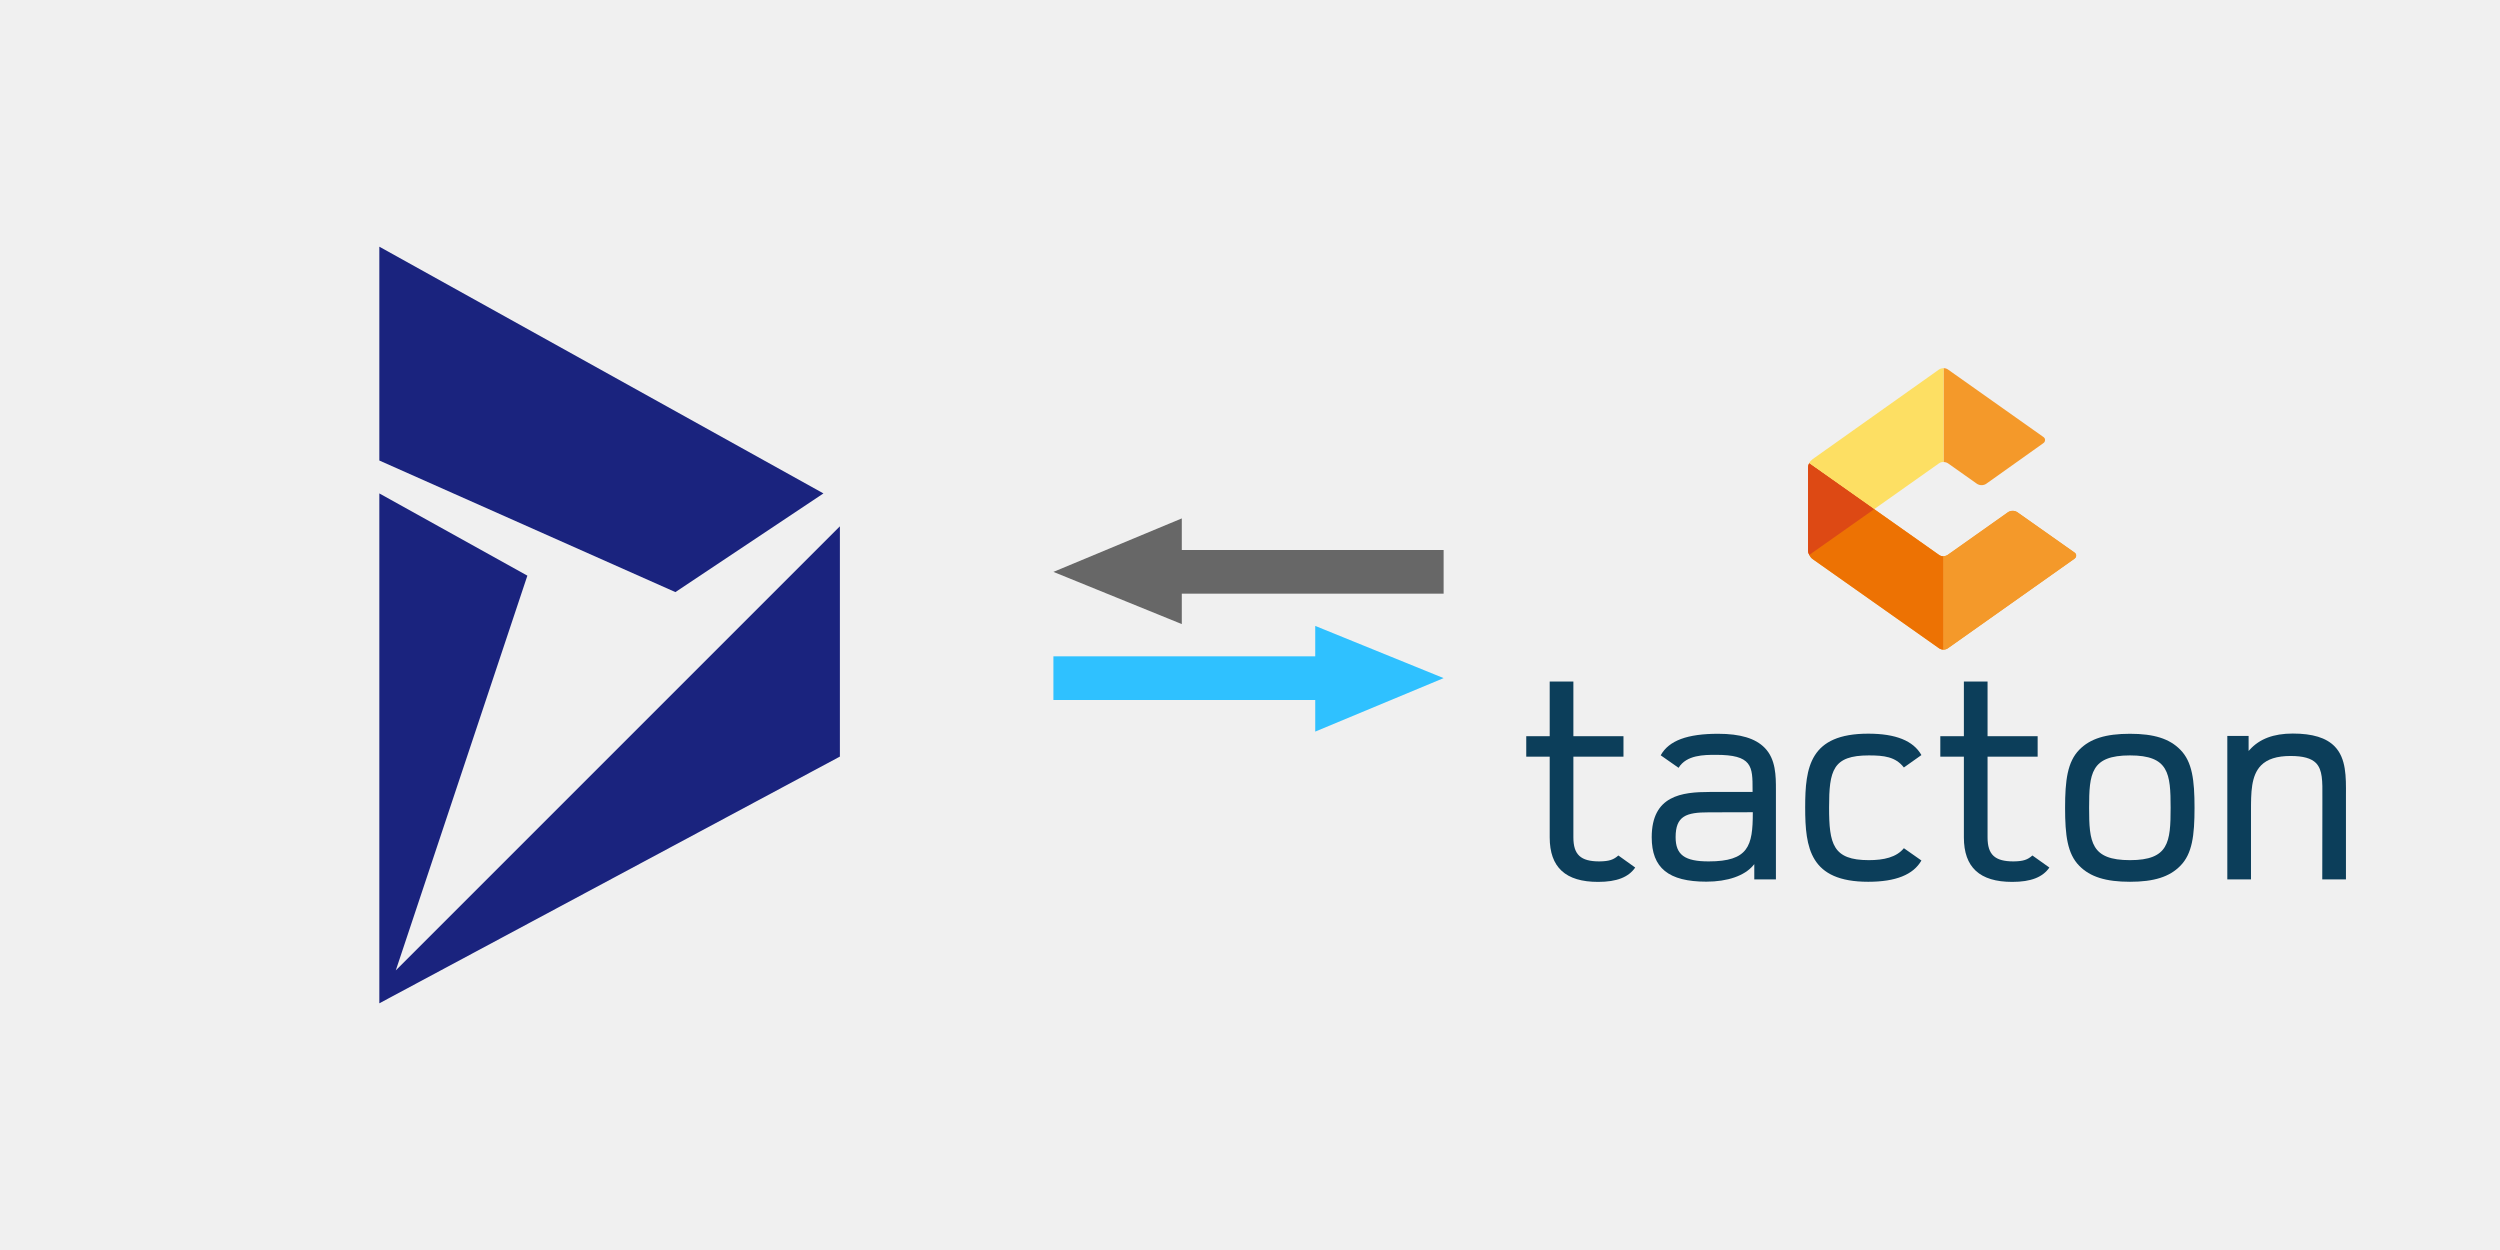
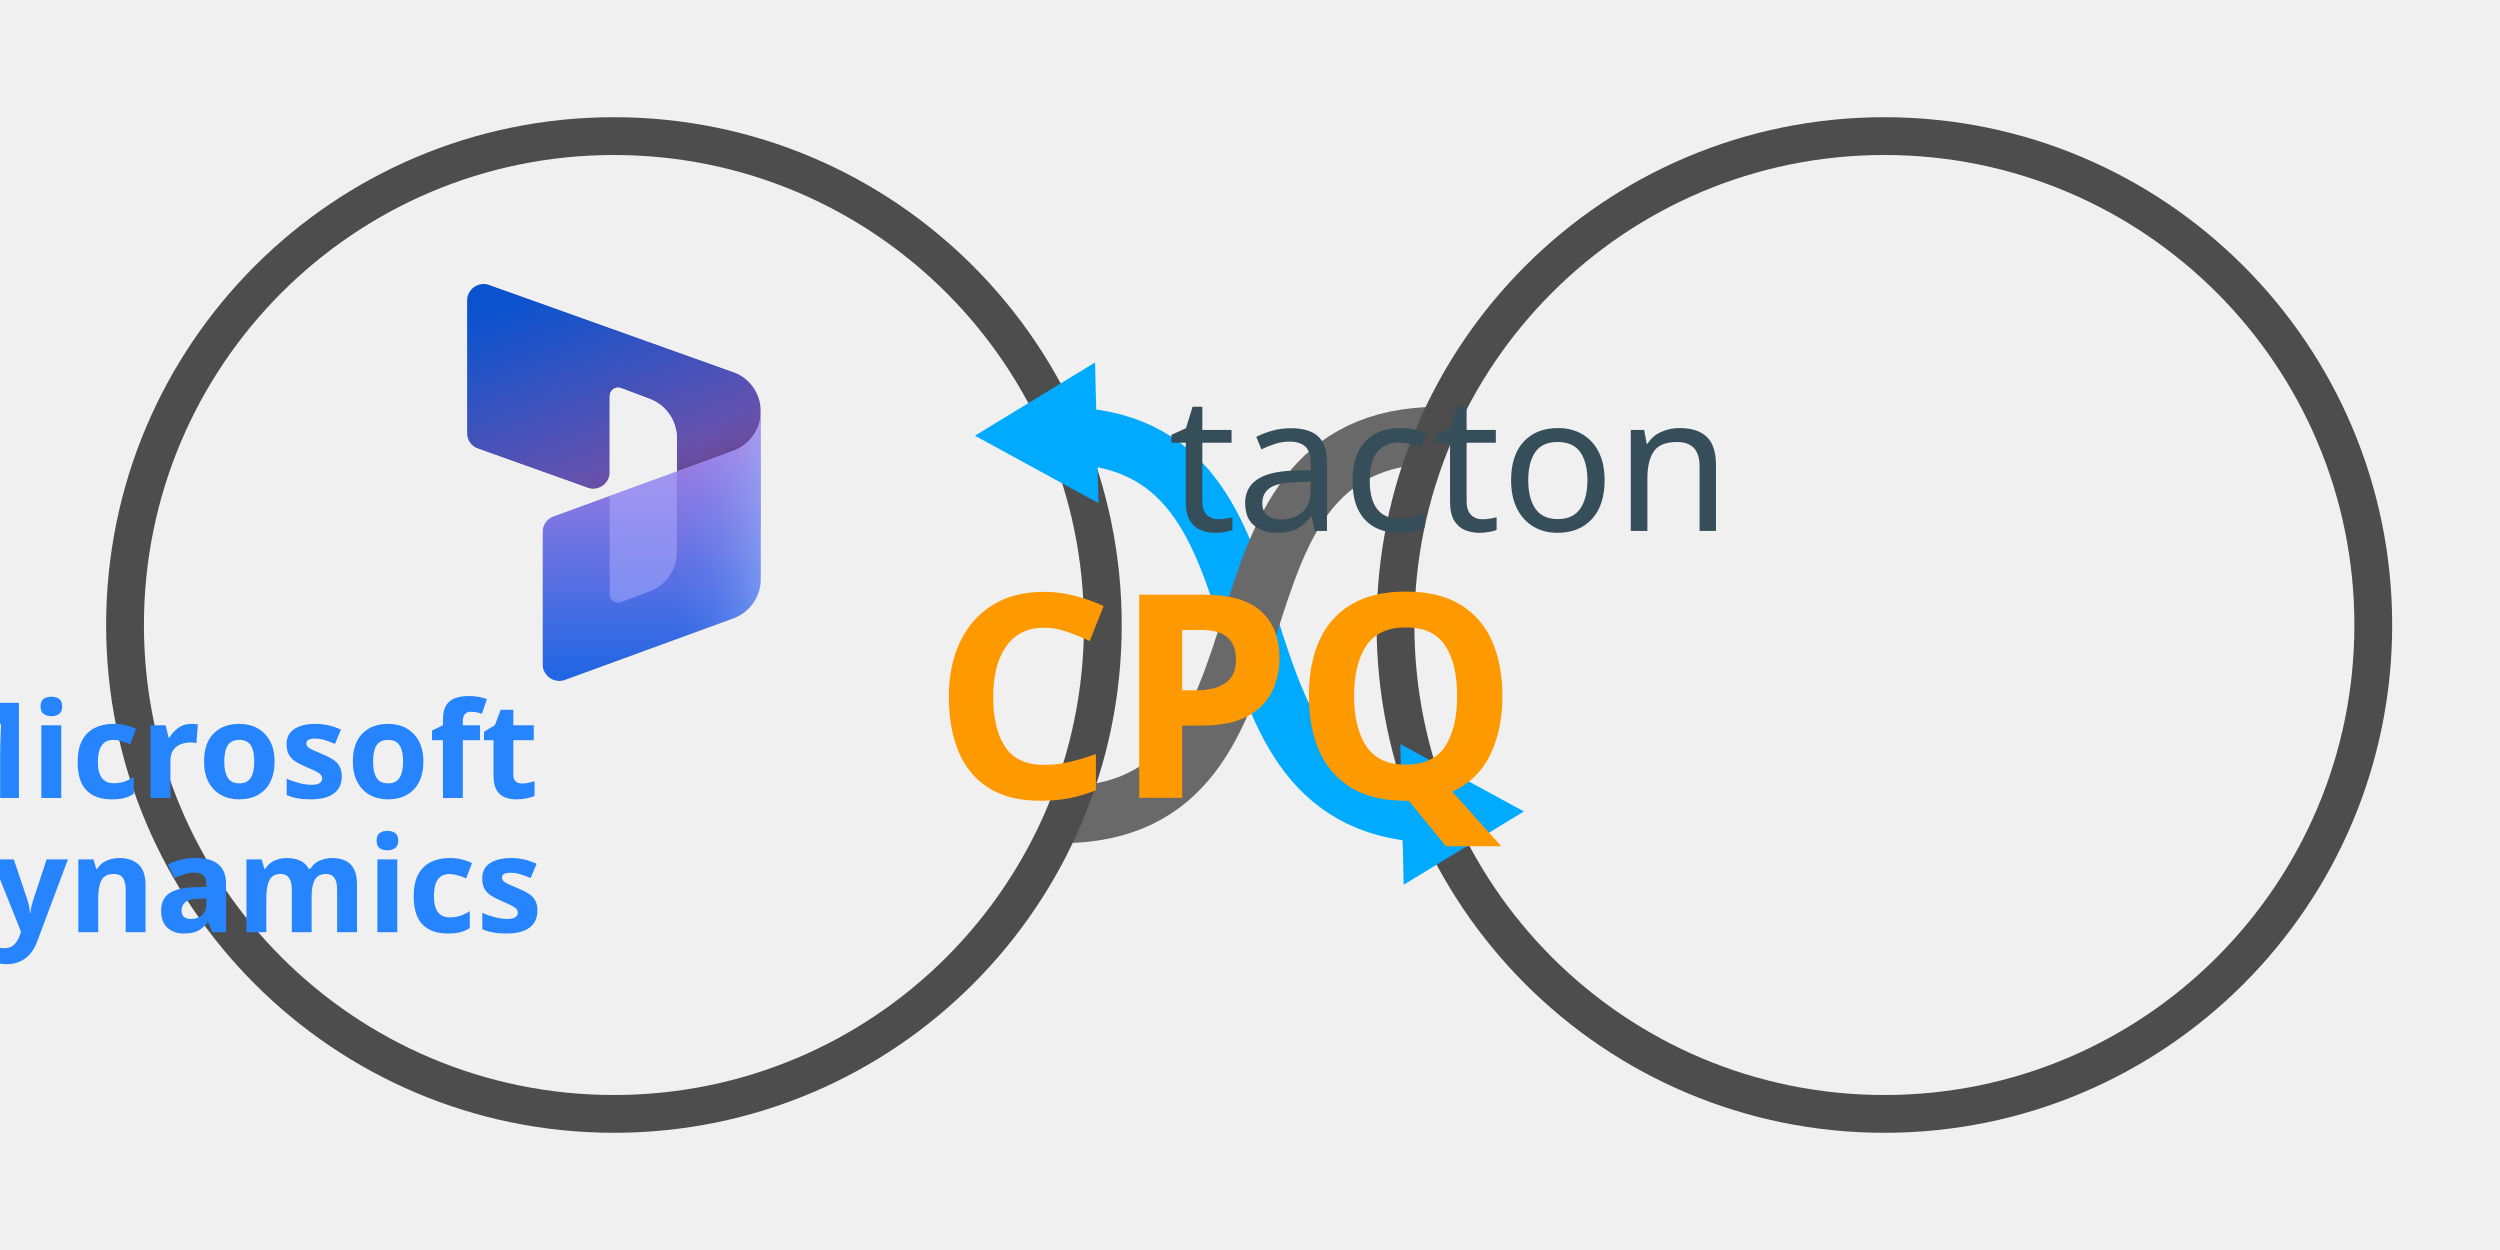
- <svg xmlns="http://www.w3.org/2000/svg" width="800" height="400" viewBox="0 0 800 400" xml:space="preserve">
-   <defs />
-   <g transform="matrix(0.3643082 0 0 0.3643082 619.5516 200)" id="2pcZWlenz5gzQJ9MvXaNi">
-     <g style="">
-       <g transform="matrix(1 0 0 1 170.15 160.55)" id="UqbQvN-IF3UX314rxFRM1">
-         <path style="stroke: none; stroke-width: 1; stroke-dasharray: none; stroke-linecap: butt; stroke-dashoffset: 0; stroke-linejoin: miter; stroke-miterlimit: 4; fill: rgb(12,62,90); fill-rule: nonzero; opacity: 1;" transform=" translate(-670.15, -466.1)" d="M 670.3 512.1 C 636 512.1 634.4 496.3 634.4 466.1 C 634.4 435.9 636 420.1 670.3 420.1 C 704.4 420.1 706 435.9 706 466.1 C 706 496.3 704.4 512.1 670.3 512.1 M 670.3 401.1 C 649 401.1 635.3 405.4 625.8 415.1 C 615.4 425.7 613.3 441.9 613.3 466.1 C 613.3 490.3 615.3 506.5 625.8 517.1 C 635.3 526.8 649.1 531.1 670.3 531.1 C 691.4 531.1 705 526.8 714.5 517.1 C 725 506.5 727 490.4 727 466.1 C 727 441.8 725 425.7 714.5 415.1 C 705 405.4 691.4 401.1 670.3 401.1" stroke-linecap="round" />
+ <svg xmlns="http://www.w3.org/2000/svg" xmlns:xlink="http://www.w3.org/1999/xlink" version="1.1" id="svg1" width="1000" height="500" viewBox="0 0 1000 500" xml:space="preserve">
+   <defs id="defs1">
+     <clipPath id="CLIPPATH_56">
+       <path id="pO20KKJNwU1CrE_FoZeM0" d="M -256,-256 H 256 V 256 H -256 Z" stroke-linecap="round" />
+     </clipPath>
+     <style id="style1">.cls-1{fill:#2684ff;}.cls-2{fill:url(#linear-gradient);}.cls-3{fill:url(#linear-gradient-2);}</style>
+     <linearGradient id="linear-gradient" x1="34.64" y1="15.35" x2="19" y2="30.99" gradientUnits="userSpaceOnUse">
+       <stop offset="0.18" stop-color="#0052cc" id="stop1" />
+       <stop offset="1" stop-color="#2684ff" id="stop2" />
+     </linearGradient>
+     <linearGradient id="linear-gradient-2" x1="38.78" y1="60.28" x2="54.39" y2="44.67" xlink:href="#linear-gradient" />
+     <linearGradient id="SVGID_49" gradientUnits="userSpaceOnUse" gradientTransform="matrix(1.33,0,0,1.33,-128.21,304.56)" x1="465.522" y1="388.436" x2="465.522" y2="-143.454">
+       <stop offset="0%" style="stop-color:rgb(148,148,148);stop-opacity: 1" id="stop2-5" />
+       <stop offset="53%" style="stop-color:rgb(162,162,161);stop-opacity: 1" id="stop3" />
+       <stop offset="100%" style="stop-color:rgb(180,180,180);stop-opacity: 1" id="stop4" />
+     </linearGradient>
+     <linearGradient id="SVGID_50" gradientUnits="userSpaceOnUse" gradientTransform="matrix(1.33,0,0,1.33,-128.21,304.56)" x1="613.174" y1="390.944" x2="613.174" y2="54.98">
+       <stop offset="0%" style="stop-color:rgb(41,116,186);stop-opacity: 1" id="stop8" />
+       <stop offset="16%" style="stop-color:rgb(47,123,191);stop-opacity: 1" id="stop9" />
+       <stop offset="53%" style="stop-color:rgb(75,140,203);stop-opacity: 1" id="stop10" />
+       <stop offset="82%" style="stop-color:rgb(95,152,210);stop-opacity: 1" id="stop11" />
+       <stop offset="100%" style="stop-color:rgb(103,156,211);stop-opacity: 1" id="stop12" />
+     </linearGradient>
+     <filter id="filter0_f" x="-0.018" y="-0.015" width="1.037" height="1.029">
+       <feFlood flood-opacity="0" result="BackgroundImageFix" id="feFlood1" />
+       <feBlend mode="normal" in="SourceGraphic" in2="BackgroundImageFix" result="shape" id="feBlend1" />
+       <feGaussianBlur stdDeviation="0.4" result="effect1_foregroundBlur" id="feGaussianBlur1" />
+     </filter>
+     <filter id="filter1_f" x="-0.185" y="-0.145" width="1.369" height="1.291">
+       <feFlood flood-opacity="0" result="BackgroundImageFix" id="feFlood2" />
+       <feBlend mode="normal" in="SourceGraphic" in2="BackgroundImageFix" result="shape" id="feBlend2" />
+       <feGaussianBlur stdDeviation="4" result="effect1_foregroundBlur" id="feGaussianBlur2" />
+     </filter>
+     <linearGradient id="paint0_linear" x1="38.045" y1="-1" x2="56.658" y2="47.723" gradientUnits="userSpaceOnUse">
+       <stop stop-color="#0B53CE" id="stop2-6" />
+       <stop offset="1" stop-color="#7252AA" id="stop3-6" />
+     </linearGradient>
+     <linearGradient id="paint1_linear" x1="64.138" y1="93.492" x2="64.138" y2="35.415" gradientUnits="userSpaceOnUse">
+       <stop stop-color="#2266E3" id="stop4-0" />
+       <stop offset="1" stop-color="#AE7FE2" id="stop5-0" />
+     </linearGradient>
+     <linearGradient id="paint2_linear" x1="82" y1="56.786" x2="62.076" y2="56.786" gradientUnits="userSpaceOnUse">
+       <stop stop-color="#94B9FF" id="stop6-6" />
+       <stop offset="0.288" stop-color="#94B9FF" stop-opacity="0.524" id="stop7-4" />
+       <stop offset="1" stop-color="#538FFF" stop-opacity="0" id="stop8-9" />
+     </linearGradient>
+     <clipPath id="clip0">
+       <rect width="96" height="96" fill="white" id="rect8" />
+     </clipPath>
+   </defs>
+   <g id="g1">
+     <path id="path3" d="m 318.137,130.637 c 77.636,0 36.09,113.726 113.726,113.726" style="fill:none;stroke:#00aaff;stroke-width:17.008;stroke-linecap:butt;stroke-linejoin:miter;stroke-miterlimit:4;stroke-dasharray:none;stroke-opacity:1" transform="scale(1.333333)" />
+     <path id="path4" d="m 318.031,244.469 c 77.637,0 36.09,-113.938 113.938,-113.938" style="fill:none;stroke:#696969;stroke-width:17.008;stroke-linecap:butt;stroke-linejoin:miter;stroke-miterlimit:4;stroke-dasharray:none;stroke-opacity:1" transform="scale(1.333333)" />
+     <path id="path5" d="m 330.848,187.5 c 0,81.004 -65.668,146.668 -146.672,146.668 -81,0 -146.668,-65.664 -146.668,-146.668 0,-81.004 65.668,-146.668 146.668,-146.668 81.004,0 146.672,65.664 146.672,146.668 z" style="fill:none;stroke:#4d4d4d;stroke-width:11.339;stroke-linecap:butt;stroke-linejoin:miter;stroke-miterlimit:4;stroke-dasharray:none;stroke-opacity:1" transform="scale(1.333333)" />
+     <path id="path6" d="m 711.984,187.5 c 0,81.004 -65.664,146.668 -146.668,146.668 -81.004,0 -146.671,-65.664 -146.671,-146.668 0,-81.004 65.667,-146.668 146.671,-146.668 81.004,0 146.668,65.664 146.668,146.668 z" style="fill:none;stroke:#4d4d4d;stroke-width:11.339;stroke-linecap:butt;stroke-linejoin:miter;stroke-miterlimit:4;stroke-dasharray:none;stroke-opacity:1" transform="scale(1.333333)" />
+     <path id="path15" d="m 457.152,243.441 -36.043,21.977 -1.007,-42.199 z" style="fill:#00aaff;fill-opacity:1;fill-rule:evenodd;stroke:none" transform="scale(1.333333)" />
+     <path id="path16" d="m 292.48,130.711 36.04,-21.977 1.011,42.2 z" style="fill:#00aaff;fill-opacity:1;fill-rule:evenodd;stroke:none" transform="scale(1.333333)" />
+     <g id="g17" transform="translate(4.493883,22.63757)">
+       <g id="g43" transform="translate(7.456713,-7.566614)">
+         <g style="fill:none" id="g40" transform="matrix(1.678372,0,0,1.678372,154.7365,97.38384)">
+           <g clip-path="url(#clip0)" id="g15">
+             <defs id="defs8">
+               <filter id="filter33">
+                 <feFlood flood-opacity="0" result="BackgroundImageFix" id="feFlood33" />
+                 <feBlend mode="normal" in="SourceGraphic" in2="BackgroundImageFix" result="shape" id="feBlend33" />
+                 <feGaussianBlur stdDeviation="0.4" result="effect1_foregroundBlur" id="feGaussianBlur33" />
+               </filter>
+               <filter id="filter34">
+                 <feFlood flood-opacity="0" result="BackgroundImageFix" id="feFlood34" />
+                 <feBlend mode="normal" in="SourceGraphic" in2="BackgroundImageFix" result="shape" id="feBlend34" />
+                 <feGaussianBlur stdDeviation="4" result="effect1_foregroundBlur" id="feGaussianBlur34" />
+               </filter>
+               <linearGradient id="linearGradient35" x1="38.045" y1="-1" x2="56.659" y2="47.723" gradientUnits="userSpaceOnUse">
+                 <stop stop-color="#0B53CE" id="stop34" />
+                 <stop offset="1" stop-color="#7252AA" id="stop35" />
+               </linearGradient>
+               <linearGradient id="linearGradient37" x1="64.138" y1="93.492" x2="64.138" y2="35.415" gradientUnits="userSpaceOnUse">
+                 <stop stop-color="#2266E3" id="stop36" />
+                 <stop offset="1" stop-color="#AE7FE2" id="stop37" />
+               </linearGradient>
+               <linearGradient id="linearGradient40" x1="82" y1="56.786" x2="62.076" y2="56.786" gradientUnits="userSpaceOnUse">
+                 <stop stop-color="#94B9FF" id="stop38" />
+                 <stop offset="0.288" stop-color="#94B9FF" stop-opacity="0.524" id="stop39" />
+                 <stop offset="1" stop-color="#538FFF" stop-opacity="0" id="stop40" />
+               </linearGradient>
+               <clipPath id="clipPath40">
+                 <rect width="96" height="96" fill="#ffffff" id="rect40" x="0" y="0" />
+               </clipPath>
+             </defs>
+             <mask id="mask0" mask-type="alpha" maskUnits="userSpaceOnUse" x="12" y="0" width="70" height="96">
+               <path d="m 82,31.047 c 0,-4.226 -2.657,-7.996 -6.637,-9.417 L 17.345,0.909 C 14.74,-0.021 12,1.91 12,4.676 v 31.505 c 0,1.69 1.063,3.198 2.655,3.767 l 26,9.286 C 43.26,50.164 46,48.233 46,45.467 v -18.09 c 0,-1.397 1.397,-2.364 2.704,-1.872 l 6.818,2.566 C 59.419,29.537 62,33.266 62,37.43 v 7.878 L 32.627,56.04 C 31.049,56.616 30,58.117 30,59.797 v 31.483 c 0,2.779 2.763,4.711 5.373,3.757 L 75.432,80.4 C 79.376,78.958 82,75.206 82,71.007 Z" fill="#ffffff" id="path8-6" />
+             </mask>
+             <g mask="url(#mask0)" id="g14">
+               <path d="m 12,-1 70,25 v 34.325 c 0,2.766 -2.74,4.697 -5.345,3.767 L 62,56.859 V 37.424 C 62,33.258 59.417,29.528 55.517,28.063 L 48.703,25.503 C 47.396,25.012 46,25.978 46,27.375 V 51.143 L 12,39 Z" fill="url(#paint0_linear)" id="path9" style="fill:url(#paint0_linear)" />
+               <g filter="url(#filter0_f)" id="g10">
+                 <path d="m 82,31.4 v 0 c 0,4.199 -2.624,7.959 -6.568,9.4 L 30,57.4 v 40 L 82,78.4 Z" fill="#000000" fill-opacity="0.24" id="path10" />
+               </g>
+               <g filter="url(#filter1_f)" id="g11">
+                 <path d="m 82,33 v 0 c 0,4.199 -2.624,7.959 -6.568,9.4 L 30,59 v 40 L 82,80 Z" fill="#000000" fill-opacity="0.32" id="path11" />
+               </g>
+               <path d="m 82,31 v 0 c 0,4.199 -2.624,7.959 -6.568,9.4 L 30,57 v 40 L 82,78 Z" fill="url(#paint1_linear)" id="path12" style="fill:url(#paint1_linear)" />
+               <path opacity="0.5" d="m 82,31 v 0 c 0,4.199 -2.624,7.959 -6.568,9.4 L 30,57 v 40 L 82,78 Z" fill="url(#paint2_linear)" id="path13-6" style="fill:url(#paint2_linear)" />
+               <path opacity="0.5" d="m 62.001,45.32 -16.009,5.857 1e-4,23.458 c 0,1.397 1.397,2.364 2.704,1.872 l 6.827,-2.57 c 3.897,-1.467 6.477,-5.195 6.477,-9.359 z" fill="#b0adff" id="path14" />
+             </g>
+           </g>
+         </g>
+         <g id="g42" transform="translate(6.993219)">
+           <text xml:space="preserve" style="font-style:normal;font-variant:normal;font-weight:bold;font-stretch:normal;font-size:53.333px;font-family:'Microsoft JhengHei UI';-inkscape-font-specification:'Microsoft JhengHei UI Bold';text-align:end;text-anchor:end;fill:#2684ff;fill-opacity:1;fill-rule:evenodd;stroke:#4d4d4d;stroke-width:0" x="349.114" y="304.136" id="text40">
+             <tspan x="349.114" y="304.136" id="tspan41">Microsoft</tspan>
+           </text>
+           <text xml:space="preserve" style="font-style:normal;font-variant:normal;font-weight:bold;font-stretch:normal;font-size:53.333px;font-family:'Microsoft JhengHei UI';-inkscape-font-specification:'Microsoft JhengHei UI Bold';text-align:end;text-anchor:end;fill:#2684ff;fill-opacity:1;fill-rule:evenodd;stroke:#4d4d4d;stroke-width:0" x="350.572" y="357.804" id="text42">
+             <tspan id="tspan42" x="350.572" y="357.804">Dynamics</tspan>
+           </text>
+         </g>
      </g>
-       <g transform="matrix(1 0 0 1 307.9113 159.4)" id="Vye_VCWB1fQH9GlOt_bh8">
-         <path style="stroke: none; stroke-width: 1; stroke-dasharray: none; stroke-linecap: butt; stroke-dashoffset: 0; stroke-linejoin: miter; stroke-miterlimit: 4; fill: rgb(12,62,90); fill-rule: nonzero; opacity: 1;" transform=" translate(-807.9113, -464.95)" d="M 839.2 529 L 860 529 L 860 460 C 860 458.3 860 456.6 860 454.8 C 860.1 439 860.3 422.7 850.1 412.2 C 842.7 404.6 830.7 400.9 813.3 400.9 C 796.4 400.9 784.1 405.6 775.5 415.1 L 774.5 416.2 L 774.5 403 L 755.8 403 L 755.8 529 L 776.6 529 L 776.6 468.9 C 776.6 452.9 776.6 437.9 785.4 428.9 C 790.9 423.3 799.4 420.6 811.3 420.6 C 822.4 420.6 829.5 422.6 833.7 426.8 C 839.5 432.8 839.4 442.8 839.3 456.6 C 839.3 458.5 839.3 460.5 839.3 462.6 L 839.2 529 z" stroke-linecap="round" />
-       </g>
-       <g transform="matrix(1 0 0 1 -63.95 160.5)" id="I2Hp97h7FJwTXmx8ewfLU">
-         <path style="stroke: none; stroke-width: 1; stroke-dasharray: none; stroke-linecap: butt; stroke-dashoffset: 0; stroke-linejoin: miter; stroke-miterlimit: 4; fill: rgb(12,62,90); fill-rule: nonzero; opacity: 1;" transform=" translate(-436.05, -466.05)" d="M 440.9 512.1 C 409.3 512.1 406 498 406 465.8 C 406 433.3 409.2 420.1 440.9 420.1 C 454.1 420.1 464.3 421.2 471.7 430.7 L 487.1 419.8 C 480 407.2 464.5 401 440.4 401 C 389.1 401 385 430.3 385 465.8 C 385 501.5 389.2 531.1 440.4 531.1 C 464.5 531.1 480 524.9 487.1 512.4 L 471.7 501.6 C 465.2 509.6 454.1 512.1 440.9 512.1" stroke-linecap="round" />
-       </g>
-       <g transform="matrix(1 0 0 1 -195.25 160.5)" id="jIy72lKddOgItkHm5x7Y5">
-         <path style="stroke: none; stroke-width: 1; stroke-dasharray: none; stroke-linecap: butt; stroke-dashoffset: 0; stroke-linejoin: miter; stroke-miterlimit: 4; fill: rgb(12,62,90); fill-rule: nonzero; opacity: 1;" transform=" translate(-304.75, -466.05)" d="M 339 470 L 339 470.6 C 339 499.6 335.2 513.2 300.2 513.2 C 279.1 513.2 271.2 507.4 271.2 491.9 C 271.2 473.3 280.5 470.1 300.2 470.1 L 339 470 z M 349.4 413.4 C 341.3 405.1 327.9 401.1 308.5 401.1 C 281.6 401.1 265.3 407 258.1 420 L 273.8 431 C 280.8 419.6 296.2 419.6 306.7 419.6 C 322.1 419.6 330.5 421.9 334.7 427.2 C 338.8 432.4 338.8 440 338.8 450.6 L 338.8 452.2 L 301.3 452.2 C 276.6 452.2 250.2 455.3 250.2 492 C 250.2 519 265 531 298.2 531 C 316.8 531 331.7 525.8 339.3 516.8 L 340.3 515.6 L 340.3 529 L 359.3 529 L 359.3 450.2 C 359.3 438.3 359.3 423.4 349.4 413.4 z" stroke-linecap="round" />
-       </g>
-       <g transform="matrix(1 0 0 1 -312.15 137.65)" id="pJsyildx6tqt0w4-NEz9O">
-         <path style="stroke: none; stroke-width: 1; stroke-dasharray: none; stroke-linecap: butt; stroke-dashoffset: 0; stroke-linejoin: miter; stroke-miterlimit: 4; fill: rgb(12,62,90); fill-rule: nonzero; opacity: 1;" transform=" translate(-187.85, -443.2)" d="M 204.2 513.2 C 187.8 513.2 181.4 507.3 181.4 492.1 L 181.4 421.2 L 225.4 421.2 L 225.4 403.2 L 181.4 403.2 L 181.4 355.2 L 160.6 355.2 L 160.6 403.2 L 140 403.2 L 140 421.2 L 160.6 421.2 L 160.6 492.1 C 160.6 518.4 174.5 531.2 203.1 531.2 C 219.6 531.2 229.9 527 235.7 518.6 L 220.9 508 C 216.7 511.7 213 513.1 204.2 513.2" stroke-linecap="round" />
-       </g>
-       <g transform="matrix(1 0 0 1 51.6 137.65)" id="1lUtW5vjUEhhOz1CwGzOI">
-         <path style="stroke: none; stroke-width: 1; stroke-dasharray: none; stroke-linecap: butt; stroke-dashoffset: 0; stroke-linejoin: miter; stroke-miterlimit: 4; fill: rgb(12,62,90); fill-rule: nonzero; opacity: 1;" transform=" translate(-551.6, -443.2)" d="M 568 513.2 C 551.6 513.2 545.2 507.3 545.2 492.1 L 545.2 421.2 L 589.2 421.2 L 589.2 403.2 L 545.2 403.2 L 545.2 355.2 L 524.4 355.2 L 524.4 403.2 L 503.7 403.2 L 503.7 421.2 L 524.4 421.2 L 524.4 492.1 C 524.4 518.4 538.3 531.2 566.9 531.2 C 583.4 531.2 593.7 527 599.5 518.6 L 584.6 508 C 580.4 511.7 576.7 513.1 568 513.2" stroke-linecap="round" />
-       </g>
-       <g transform="matrix(1 0 0 1 -53 -60.2)" id="cjw2oNkqQOBoA0jbt0F4j">
-         <path style="stroke: none; stroke-width: 1; stroke-dasharray: none; stroke-linecap: butt; stroke-dashoffset: 0; stroke-linejoin: miter; stroke-miterlimit: 4; fill: rgb(244,153,42); fill-rule: nonzero; opacity: 1;" transform=" translate(-447, -245.35)" d="M 388.5 163.5 C 387.9 164.7 387.5 166.1 387.5 167.5 L 387.5 239.9 C 387.5 241.3 387.9 242.7 388.6 244 C 389.3 245.4 390.2 246.6 391.5 247.6 L 502.6 326 C 503.8 326.8 505.1 327.2 506.5 327.2 L 506.5 245.2 C 505.1 245.2 503.7 244.8 502.6 244 L 388.5 163.5 z" stroke-linecap="round" />
-       </g>
-       <g transform="matrix(1 0 0 1 64.61143 -39.3125)" id="p0omIU619IrifCPIzX548">
-         <path style="stroke: none; stroke-width: 1; stroke-dasharray: none; stroke-linecap: butt; stroke-dashoffset: 0; stroke-linejoin: miter; stroke-miterlimit: 4; fill: rgb(244,153,42); fill-rule: nonzero; opacity: 1;" transform=" translate(-564.6114, -266.2375)" d="M 506.3 327.2 C 507.7 327.2 509.1 326.8 510.2 326 L 621.3 247.4 C 622.8 246.5 623.4 244.6 622.5 243 C 622.2 242.5 621.8 242.1 621.3 241.8 L 571.1 206.4 C 568.7 204.9 565.6 204.9 563.2 206.4 L 510.2 243.9 C 509 244.7 507.7 245.1 506.3 245.1 L 506.3 327.2 z" stroke-linecap="round" />
-       </g>
-       <g transform="matrix(1 0 0 1 -53 -60.2)" id="qKFwXxkkF1Q0m7d7A1iL2">
-         <path style="stroke: none; stroke-width: 1; stroke-dasharray: none; stroke-linecap: butt; stroke-dashoffset: 0; stroke-linejoin: miter; stroke-miterlimit: 4; fill: rgb(237,114,3); fill-rule: nonzero; opacity: 1;" transform=" translate(-447, -245.35)" d="M 388.5 163.5 C 387.9 164.7 387.5 166.1 387.5 167.5 L 387.5 239.9 C 387.5 241.3 387.9 242.7 388.6 244 C 389.3 245.4 390.2 246.6 391.5 247.6 L 502.6 326 C 503.8 326.8 505.1 327.2 506.5 327.2 L 506.5 245.2 C 505.1 245.2 503.7 244.8 502.6 244 L 388.5 163.5 z" stroke-linecap="round" />
-       </g>
-       <g transform="matrix(1 0 0 1 64.81143 -39.3125)" id="wmbTDszKx1NPamApMJOnW">
-         <path style="stroke: none; stroke-width: 1; stroke-dasharray: none; stroke-linecap: butt; stroke-dashoffset: 0; stroke-linejoin: miter; stroke-miterlimit: 4; fill: rgb(244,153,42); fill-rule: nonzero; opacity: 1;" transform=" translate(-564.8114, -266.2375)" d="M 506.5 327.2 C 507.9 327.2 509.3 326.8 510.4 326 L 621.5 247.4 C 623 246.5 623.6 244.6 622.7 243 C 622.4 242.5 622 242.1 621.5 241.8 L 571.3 206.4 C 568.9 204.9 565.8 204.9 563.4 206.4 L 510.4 243.9 C 509.2 244.7 507.9 245.1 506.5 245.1 L 506.5 327.2 z" stroke-linecap="round" />
-       </g>
-       <g transform="matrix(1 0 0 1 51.11143 -174.1951)" id="0i1bEMJZZI9-9No6FRlgb">
-         <path style="stroke: none; stroke-width: 1; stroke-dasharray: none; stroke-linecap: butt; stroke-dashoffset: 0; stroke-linejoin: miter; stroke-miterlimit: 4; fill: rgb(244,153,42); fill-rule: nonzero; opacity: 1;" transform=" translate(-551.1114, -131.3549)" d="M 506.5 162.4 C 507.9 162.4 509.3 162.8 510.4 163.5 L 536 181.6 C 538.4 183.1 541.5 183.1 543.9 181.6 L 594.1 145.9 C 595.6 145 596.2 143.1 595.3 141.5 C 595 141 594.6 140.6 594.1 140.3 L 510.4 81.1 C 509.2 80.3 507.9 79.9 506.5 80 L 506.5 162.4 z" stroke-linecap="round" />
-       </g>
-       <g transform="matrix(1 0 0 1 -52.5 -163.65)" id="agWbNg4DGMLAuIdmd8rrP">
-         <path style="stroke: none; stroke-width: 1; stroke-dasharray: none; stroke-linecap: butt; stroke-dashoffset: 0; stroke-linejoin: miter; stroke-miterlimit: 4; fill: rgb(253,223,99); fill-rule: nonzero; opacity: 1;" transform=" translate(-447.5, -141.9)" d="M 445.6 203.8 L 502.6 163.5 C 503.8 162.7 505.1 162.3 506.5 162.4 L 506.5 80 C 505.1 80 503.7 80.4 502.6 81.1 L 391.5 159.9 C 390.3 160.8 389.2 162 388.5 163.4 L 445.6 203.8 z" stroke-linecap="round" />
-       </g>
-       <g transform="matrix(1 0 0 1 -83.45 -101.8)" id="Kf3nomqW4D9HANojgARyW">
-         <path style="stroke: none; stroke-width: 1; stroke-dasharray: none; stroke-linecap: butt; stroke-dashoffset: 0; stroke-linejoin: miter; stroke-miterlimit: 4; fill: rgb(221,73,20); fill-rule: nonzero; opacity: 1;" transform=" translate(-416.55, -203.75)" d="M 445.6 203.8 L 388.5 163.5 C 387.9 164.7 387.5 166.1 387.5 167.5 L 387.5 239.9 C 387.5 241.3 387.9 242.7 388.6 244 L 445.6 203.8 z" stroke-linecap="round" />
-       </g>
-     </g>
-   </g>
-   <g transform="matrix(1 0 0 1 399.5241 200)" id="ih3Kuf8m1kcVNVv1LVyXA">
-     <g style="">
-       <g transform="matrix(1.560845 0 0 0.5853067 0 17.20173)" id="pO_6K9RkmLS60X-A1vSjQ">
-         <path style="stroke: none; stroke-width: 1; stroke-dasharray: none; stroke-linecap: butt; stroke-dashoffset: 0; stroke-linejoin: miter; stroke-miterlimit: 4; fill: rgb(47,193,255); fill-rule: nonzero; opacity: 1;" transform=" translate(0, 0.000005)" d="M 13.678 28.889 L 40 -0.351 L 13.678 -28.889 L 13.678 -12.246 L -40 -12.246 L -40 11.601 L 13.678 11.601 z" stroke-linecap="round" />
-       </g>
-       <g transform="matrix(-1.560845 0 0 -0.5853067 -1.9e-9 -17.20173)" id="7Us8dCiZWPrP5ER07V9de">
-         <path style="stroke: none; stroke-width: 1; stroke-dasharray: none; stroke-linecap: butt; stroke-dashoffset: 0; stroke-linejoin: miter; stroke-miterlimit: 4; fill: rgb(103,103,103); fill-rule: nonzero; opacity: 1;" transform=" translate(0, 0.000005)" d="M 13.678 28.889 L 40 -0.351 L 13.678 -28.889 L 13.678 -12.246 L -40 -12.246 L -40 11.601 L 13.678 11.601 z" stroke-linecap="round" />
-       </g>
-     </g>
-   </g>
-   <g transform="matrix(5.263426 0 0 5.263426 189.8122 200)" id="eML79nsleBNblAhbmWph7">
-     <g style="">
-       <g transform="matrix(1 0 0 1 0.5 -12.5)" id="bh-aHjD40iw4m52ciwGhR">
-         <path style="stroke: none; stroke-width: 1; stroke-dasharray: none; stroke-linecap: butt; stroke-dashoffset: 0; stroke-linejoin: miter; stroke-miterlimit: 4; fill: rgb(26,35,126); fill-rule: nonzero; opacity: 1;" transform=" translate(-24.5, -11.5)" d="M 11 1 L 11 14 L 29 22 L 38 16 z" stroke-linecap="round" />
-       </g>
-       <g transform="matrix(1 0 0 1 1 7.5)" id="RzpLvbqMLPc9g6-2TNpa7">
-         <path style="stroke: none; stroke-width: 1; stroke-dasharray: none; stroke-linecap: butt; stroke-dashoffset: 0; stroke-linejoin: miter; stroke-miterlimit: 4; fill: rgb(26,35,126); fill-rule: nonzero; opacity: 1;" transform=" translate(-25, -31.5)" d="M 39 18 L 39 32 L 11 47 L 11 16 L 20 21 L 12 45 z" stroke-linecap="round" />
+       <g id="g45" transform="translate(36.9589,0.1700569)">
+         <text xml:space="preserve" style="font-style:normal;font-variant:normal;font-weight:bold;font-stretch:normal;font-size:75.395px;font-family:'Microsoft JhengHei UI';-inkscape-font-specification:'Microsoft JhengHei UI Bold';text-align:end;text-anchor:end;fill:#364e59;fill-opacity:1;fill-rule:evenodd;stroke:#4d4d4d;stroke-width:0" x="827.471" y="189.568" id="text43">
+           <tspan x="827.471" y="189.568" id="tspan44" style="font-style:normal;font-variant:normal;font-weight:normal;font-stretch:normal;font-family:'Microsoft JhengHei UI';-inkscape-font-specification:'Microsoft JhengHei UI';stroke-width:0">tacton</tspan>
+         </text>
+         <text xml:space="preserve" style="font-style:normal;font-variant:normal;font-weight:bold;font-stretch:normal;font-size:113.85px;font-family:'Microsoft JhengHei UI';-inkscape-font-specification:'Microsoft JhengHei UI Bold';text-align:end;text-anchor:end;fill:#ff9900;fill-opacity:1;fill-rule:evenodd;stroke:#4d4d4d;stroke-width:0" x="832.515" y="296.354" id="text45">
+           <tspan id="tspan45" x="832.515" y="296.354" style="stroke-width:0">CPQ</tspan>
+         </text>
      </g>
    </g>
  </g>
</svg>
